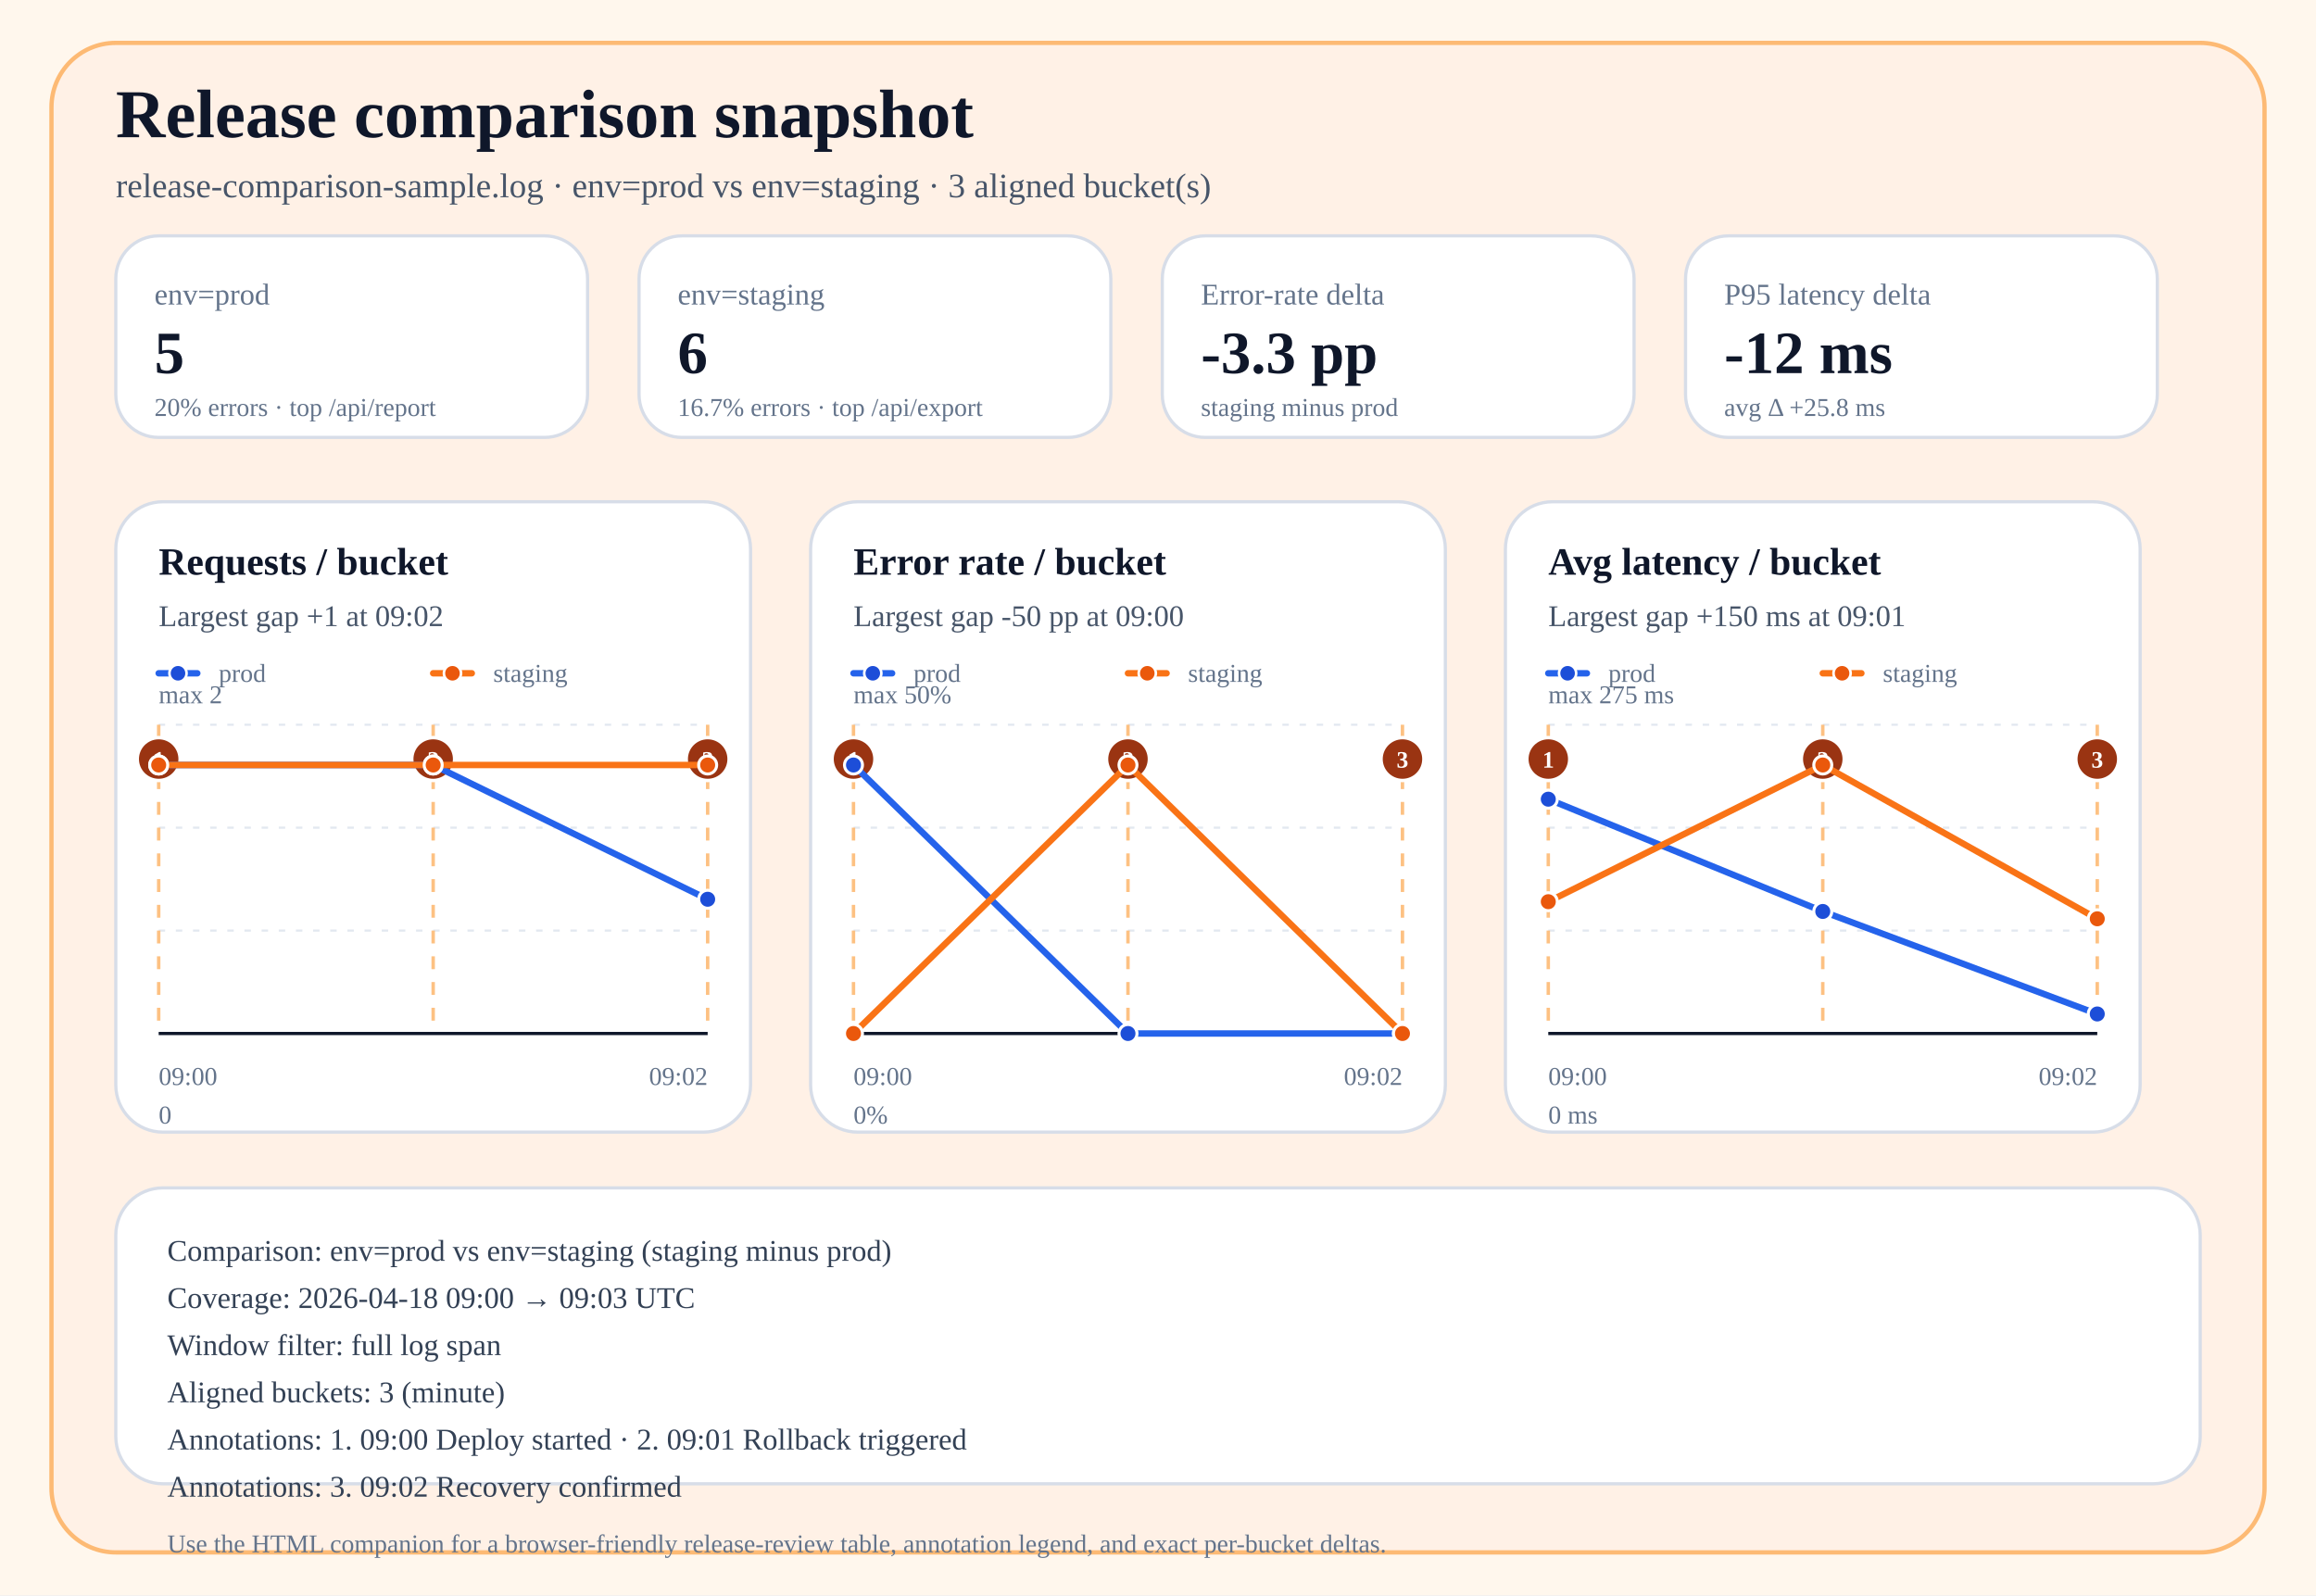
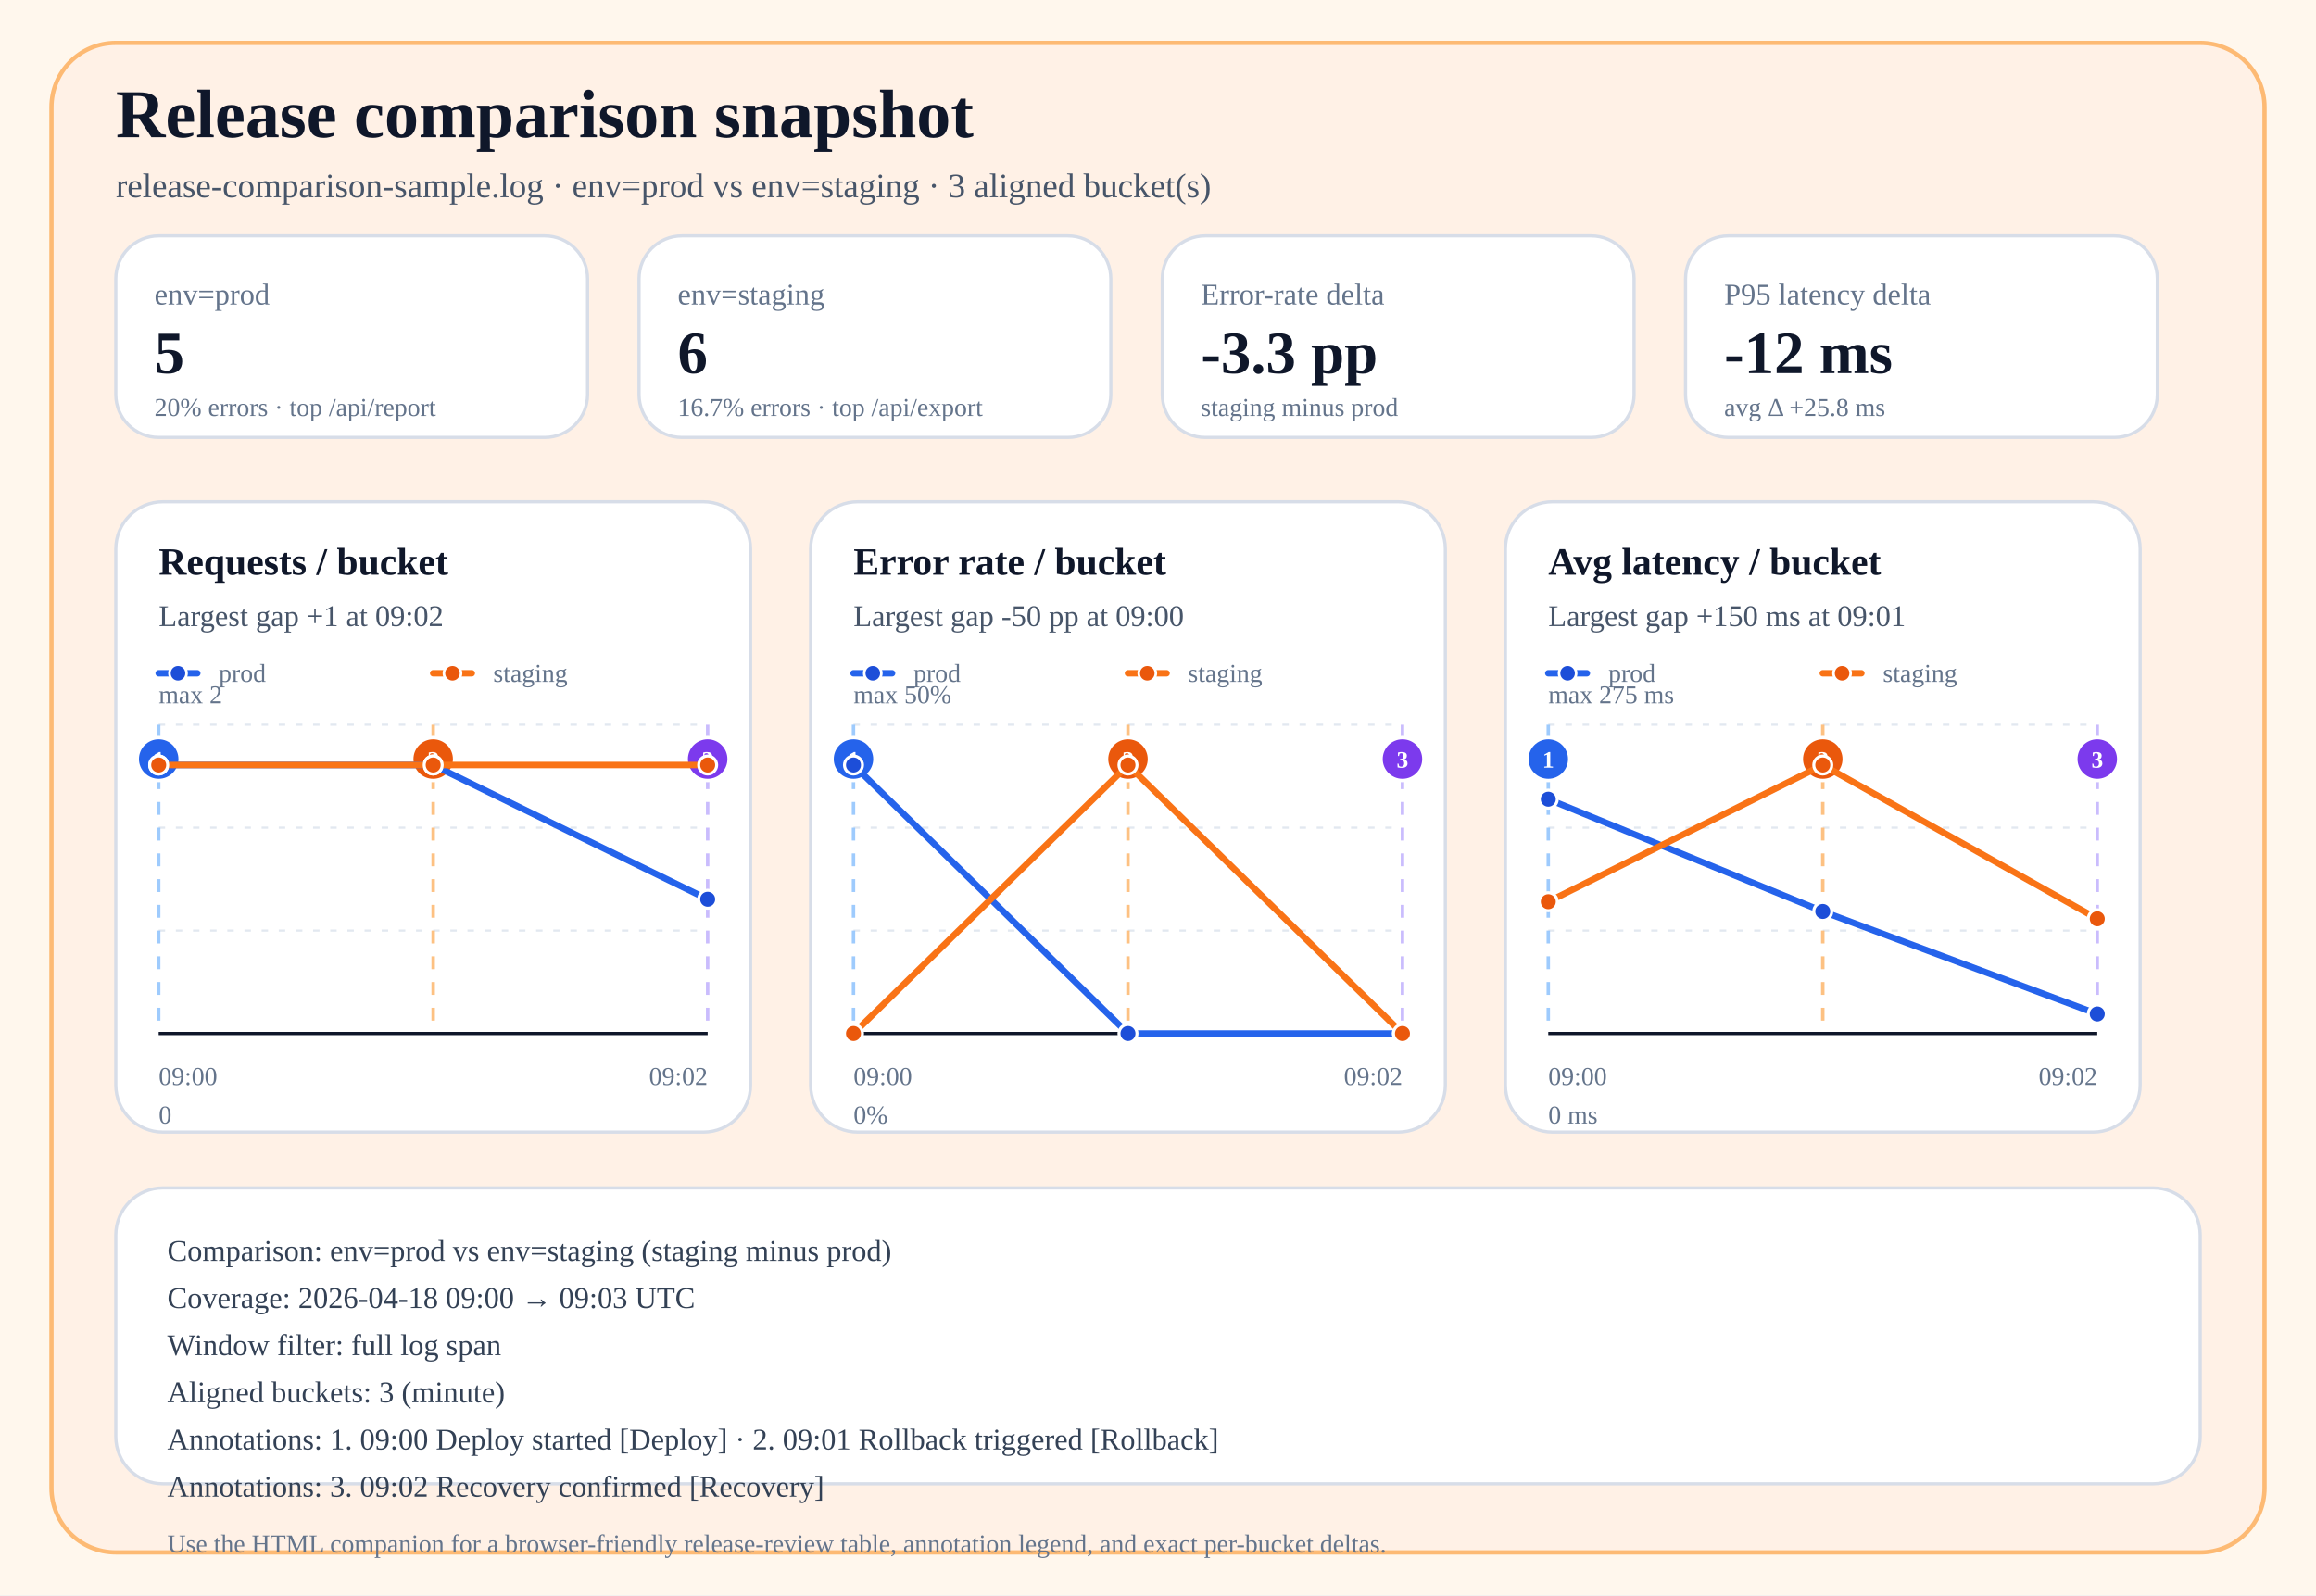
<svg xmlns="http://www.w3.org/2000/svg" width="1080" height="744" viewBox="0 0 1080 744" role="img" aria-labelledby="log-comparison-card-title log-comparison-card-desc">
  <rect width="100%" height="100%" fill="#fff7ed" />
  <rect x="24" y="20" width="1032" height="704" rx="30" fill="#fff1e6" stroke="#fdba74" stroke-width="2" />
  <text x="54" y="64" font-size="32" font-weight="700" fill="#0f172a">Release comparison snapshot</text>
  <text x="54" y="92" font-size="16" fill="#475569">release-comparison-sample.log · env=prod vs env=staging · 3 aligned bucket(s)</text>
  <rect x="54" y="110" width="220" height="94" rx="20" fill="#ffffff" stroke="#d7dde8" stroke-width="1.5" />
  <text x="72" y="142" font-size="14" fill="#64748b">env=prod</text>
  <text x="72" y="174" font-size="28" font-weight="700" fill="#0f172a">5</text>
  <text x="72" y="194" font-size="12" fill="#64748b">20% errors · top /api/report</text>
  <rect x="298" y="110" width="220" height="94" rx="20" fill="#ffffff" stroke="#d7dde8" stroke-width="1.5" />
  <text x="316" y="142" font-size="14" fill="#64748b">env=staging</text>
  <text x="316" y="174" font-size="28" font-weight="700" fill="#0f172a">6</text>
  <text x="316" y="194" font-size="12" fill="#64748b">16.7% errors · top /api/export</text>
  <rect x="542" y="110" width="220" height="94" rx="20" fill="#ffffff" stroke="#d7dde8" stroke-width="1.5" />
  <text x="560" y="142" font-size="14" fill="#64748b">Error-rate delta</text>
  <text x="560" y="174" font-size="28" font-weight="700" fill="#0f172a">-3.3 pp</text>
  <text x="560" y="194" font-size="12" fill="#64748b">staging minus prod</text>
  <rect x="786" y="110" width="220" height="94" rx="20" fill="#ffffff" stroke="#d7dde8" stroke-width="1.5" />
  <text x="804" y="142" font-size="14" fill="#64748b">P95 latency delta</text>
  <text x="804" y="174" font-size="28" font-weight="700" fill="#0f172a">-12 ms</text>
  <text x="804" y="194" font-size="12" fill="#64748b">avg Δ +25.8 ms</text>
  <rect x="54" y="234" width="296" height="294" rx="22" fill="#ffffff" stroke="#d7dde8" stroke-width="1.5" />
  <text x="74" y="268" font-size="18" font-weight="700" fill="#0f172a">Requests / bucket</text>
  <text x="74" y="292" font-size="14" fill="#475569">Largest gap +1 at 09:02</text>
  <line x1="74" y1="314" x2="92" y2="314" stroke="#2563eb" stroke-width="3" stroke-linecap="round" />
  <circle cx="83" cy="314" r="4" fill="#1d4ed8" stroke="#ffffff" stroke-width="1.2" />
  <text x="102" y="318" font-size="12" fill="#64748b">prod</text>
  <line x1="202" y1="314" x2="220" y2="314" stroke="#f97316" stroke-width="3" stroke-linecap="round" />
  <circle cx="211" cy="314" r="4" fill="#ea580c" stroke="#ffffff" stroke-width="1.2" />
  <text x="230" y="318" font-size="12" fill="#64748b">staging</text>
  <line x1="74" y1="338.00" x2="330" y2="338.00" stroke="#e2e8f0" stroke-width="1" stroke-dasharray="3 5" />
  <line x1="74" y1="386.00" x2="330" y2="386.00" stroke="#e2e8f0" stroke-width="1" stroke-dasharray="3 5" />
  <line x1="74" y1="434.00" x2="330" y2="434.00" stroke="#e2e8f0" stroke-width="1" stroke-dasharray="3 5" />
  <line x1="74" y1="482.00" x2="330" y2="482.00" stroke="#e2e8f0" stroke-width="1" stroke-dasharray="3 5" />
  <line x1="74" y1="482" x2="330" y2="482" stroke="#0f172a" stroke-width="1.5" />
-   <line x1="74.00" y1="338.00" x2="74.00" y2="482.00" stroke="#fdba74" stroke-width="1.6" stroke-dasharray="6 6" opacity="0.9" />
-   <circle cx="74.00" cy="354.00" r="10" fill="#9a3412" stroke="#ffffff" stroke-width="1.6" />
+   <line x1="74.00" y1="338.00" x2="74.00" y2="482.00" stroke="#93c5fd" stroke-width="1.6" stroke-dasharray="6 6" opacity="0.9" />
+   <circle cx="74.00" cy="354.00" r="10" fill="#2563eb" stroke="#ffffff" stroke-width="1.6" />
  <text x="74.00" y="358.00" font-size="11" font-weight="700" text-anchor="middle" fill="#ffffff">1</text>
  <line x1="202.00" y1="338.00" x2="202.00" y2="482.00" stroke="#fdba74" stroke-width="1.6" stroke-dasharray="6 6" opacity="0.9" />
-   <circle cx="202.00" cy="354.00" r="10" fill="#9a3412" stroke="#ffffff" stroke-width="1.6" />
+   <circle cx="202.00" cy="354.00" r="10" fill="#ea580c" stroke="#ffffff" stroke-width="1.6" />
  <text x="202.00" y="358.00" font-size="11" font-weight="700" text-anchor="middle" fill="#ffffff">2</text>
-   <line x1="330.00" y1="338.00" x2="330.00" y2="482.00" stroke="#fdba74" stroke-width="1.6" stroke-dasharray="6 6" opacity="0.9" />
-   <circle cx="330.00" cy="354.00" r="10" fill="#9a3412" stroke="#ffffff" stroke-width="1.6" />
+   <line x1="330.00" y1="338.00" x2="330.00" y2="482.00" stroke="#c4b5fd" stroke-width="1.6" stroke-dasharray="6 6" opacity="0.9" />
+   <circle cx="330.00" cy="354.00" r="10" fill="#7c3aed" stroke="#ffffff" stroke-width="1.6" />
  <text x="330.00" y="358.00" font-size="11" font-weight="700" text-anchor="middle" fill="#ffffff">3</text>
  <polyline fill="none" stroke="#2563eb" stroke-width="3" stroke-linecap="round" stroke-linejoin="round" points="74.00,356.78 202.00,356.78 330.00,419.39" />
  <circle cx="74.00" cy="356.78" r="4.2" fill="#1d4ed8" stroke="#ffffff" stroke-width="1.4" />
  <circle cx="202.00" cy="356.78" r="4.2" fill="#1d4ed8" stroke="#ffffff" stroke-width="1.4" />
  <circle cx="330.00" cy="419.39" r="4.2" fill="#1d4ed8" stroke="#ffffff" stroke-width="1.4" />
  <polyline fill="none" stroke="#f97316" stroke-width="3" stroke-linecap="round" stroke-linejoin="round" points="74.00,356.78 202.00,356.78 330.00,356.78" />
  <circle cx="74.00" cy="356.78" r="4.2" fill="#ea580c" stroke="#ffffff" stroke-width="1.4" />
  <circle cx="202.00" cy="356.78" r="4.2" fill="#ea580c" stroke="#ffffff" stroke-width="1.4" />
  <circle cx="330.00" cy="356.78" r="4.2" fill="#ea580c" stroke="#ffffff" stroke-width="1.4" />
  <text x="74" y="506" font-size="12" fill="#64748b">09:00</text>
  <text x="330" y="506" font-size="12" text-anchor="end" fill="#64748b">09:02</text>
  <text x="74" y="328" font-size="12" fill="#64748b">max 2</text>
  <text x="74" y="524" font-size="12" fill="#64748b">0</text>
  <rect x="378" y="234" width="296" height="294" rx="22" fill="#ffffff" stroke="#d7dde8" stroke-width="1.5" />
  <text x="398" y="268" font-size="18" font-weight="700" fill="#0f172a">Error rate / bucket</text>
  <text x="398" y="292" font-size="14" fill="#475569">Largest gap -50 pp at 09:00</text>
  <line x1="398" y1="314" x2="416" y2="314" stroke="#2563eb" stroke-width="3" stroke-linecap="round" />
  <circle cx="407" cy="314" r="4" fill="#1d4ed8" stroke="#ffffff" stroke-width="1.2" />
  <text x="426" y="318" font-size="12" fill="#64748b">prod</text>
  <line x1="526" y1="314" x2="544" y2="314" stroke="#f97316" stroke-width="3" stroke-linecap="round" />
  <circle cx="535" cy="314" r="4" fill="#ea580c" stroke="#ffffff" stroke-width="1.2" />
  <text x="554" y="318" font-size="12" fill="#64748b">staging</text>
  <line x1="398" y1="338.00" x2="654" y2="338.00" stroke="#e2e8f0" stroke-width="1" stroke-dasharray="3 5" />
  <line x1="398" y1="386.00" x2="654" y2="386.00" stroke="#e2e8f0" stroke-width="1" stroke-dasharray="3 5" />
  <line x1="398" y1="434.00" x2="654" y2="434.00" stroke="#e2e8f0" stroke-width="1" stroke-dasharray="3 5" />
  <line x1="398" y1="482.00" x2="654" y2="482.00" stroke="#e2e8f0" stroke-width="1" stroke-dasharray="3 5" />
  <line x1="398" y1="482" x2="654" y2="482" stroke="#0f172a" stroke-width="1.5" />
-   <line x1="398.00" y1="338.00" x2="398.00" y2="482.00" stroke="#fdba74" stroke-width="1.6" stroke-dasharray="6 6" opacity="0.9" />
-   <circle cx="398.00" cy="354.00" r="10" fill="#9a3412" stroke="#ffffff" stroke-width="1.6" />
+   <line x1="398.00" y1="338.00" x2="398.00" y2="482.00" stroke="#93c5fd" stroke-width="1.6" stroke-dasharray="6 6" opacity="0.9" />
+   <circle cx="398.00" cy="354.00" r="10" fill="#2563eb" stroke="#ffffff" stroke-width="1.6" />
  <text x="398.00" y="358.00" font-size="11" font-weight="700" text-anchor="middle" fill="#ffffff">1</text>
  <line x1="526.00" y1="338.00" x2="526.00" y2="482.00" stroke="#fdba74" stroke-width="1.6" stroke-dasharray="6 6" opacity="0.9" />
-   <circle cx="526.00" cy="354.00" r="10" fill="#9a3412" stroke="#ffffff" stroke-width="1.6" />
+   <circle cx="526.00" cy="354.00" r="10" fill="#ea580c" stroke="#ffffff" stroke-width="1.6" />
  <text x="526.00" y="358.00" font-size="11" font-weight="700" text-anchor="middle" fill="#ffffff">2</text>
-   <line x1="654.00" y1="338.00" x2="654.00" y2="482.00" stroke="#fdba74" stroke-width="1.6" stroke-dasharray="6 6" opacity="0.9" />
-   <circle cx="654.00" cy="354.00" r="10" fill="#9a3412" stroke="#ffffff" stroke-width="1.6" />
+   <line x1="654.00" y1="338.00" x2="654.00" y2="482.00" stroke="#c4b5fd" stroke-width="1.6" stroke-dasharray="6 6" opacity="0.9" />
+   <circle cx="654.00" cy="354.00" r="10" fill="#7c3aed" stroke="#ffffff" stroke-width="1.6" />
  <text x="654.00" y="358.00" font-size="11" font-weight="700" text-anchor="middle" fill="#ffffff">3</text>
  <polyline fill="none" stroke="#2563eb" stroke-width="3" stroke-linecap="round" stroke-linejoin="round" points="398.00,356.78 526.00,482.00 654.00,482.00" />
  <circle cx="398.00" cy="356.78" r="4.2" fill="#1d4ed8" stroke="#ffffff" stroke-width="1.4" />
  <circle cx="526.00" cy="482.00" r="4.2" fill="#1d4ed8" stroke="#ffffff" stroke-width="1.4" />
  <circle cx="654.00" cy="482.00" r="4.2" fill="#1d4ed8" stroke="#ffffff" stroke-width="1.4" />
  <polyline fill="none" stroke="#f97316" stroke-width="3" stroke-linecap="round" stroke-linejoin="round" points="398.00,482.00 526.00,356.78 654.00,482.00" />
  <circle cx="398.00" cy="482.00" r="4.2" fill="#ea580c" stroke="#ffffff" stroke-width="1.4" />
  <circle cx="526.00" cy="356.78" r="4.2" fill="#ea580c" stroke="#ffffff" stroke-width="1.4" />
  <circle cx="654.00" cy="482.00" r="4.2" fill="#ea580c" stroke="#ffffff" stroke-width="1.4" />
  <text x="398" y="506" font-size="12" fill="#64748b">09:00</text>
  <text x="654" y="506" font-size="12" text-anchor="end" fill="#64748b">09:02</text>
  <text x="398" y="328" font-size="12" fill="#64748b">max 50%</text>
  <text x="398" y="524" font-size="12" fill="#64748b">0%</text>
  <rect x="702" y="234" width="296" height="294" rx="22" fill="#ffffff" stroke="#d7dde8" stroke-width="1.5" />
  <text x="722" y="268" font-size="18" font-weight="700" fill="#0f172a">Avg latency / bucket</text>
  <text x="722" y="292" font-size="14" fill="#475569">Largest gap +150 ms at 09:01</text>
  <line x1="722" y1="314" x2="740" y2="314" stroke="#2563eb" stroke-width="3" stroke-linecap="round" />
  <circle cx="731" cy="314" r="4" fill="#1d4ed8" stroke="#ffffff" stroke-width="1.2" />
  <text x="750" y="318" font-size="12" fill="#64748b">prod</text>
  <line x1="850" y1="314" x2="868" y2="314" stroke="#f97316" stroke-width="3" stroke-linecap="round" />
  <circle cx="859" cy="314" r="4" fill="#ea580c" stroke="#ffffff" stroke-width="1.2" />
  <text x="878" y="318" font-size="12" fill="#64748b">staging</text>
  <line x1="722" y1="338.00" x2="978" y2="338.00" stroke="#e2e8f0" stroke-width="1" stroke-dasharray="3 5" />
  <line x1="722" y1="386.00" x2="978" y2="386.00" stroke="#e2e8f0" stroke-width="1" stroke-dasharray="3 5" />
  <line x1="722" y1="434.00" x2="978" y2="434.00" stroke="#e2e8f0" stroke-width="1" stroke-dasharray="3 5" />
  <line x1="722" y1="482.00" x2="978" y2="482.00" stroke="#e2e8f0" stroke-width="1" stroke-dasharray="3 5" />
  <line x1="722" y1="482" x2="978" y2="482" stroke="#0f172a" stroke-width="1.5" />
-   <line x1="722.00" y1="338.00" x2="722.00" y2="482.00" stroke="#fdba74" stroke-width="1.6" stroke-dasharray="6 6" opacity="0.9" />
-   <circle cx="722.00" cy="354.00" r="10" fill="#9a3412" stroke="#ffffff" stroke-width="1.6" />
+   <line x1="722.00" y1="338.00" x2="722.00" y2="482.00" stroke="#93c5fd" stroke-width="1.6" stroke-dasharray="6 6" opacity="0.9" />
+   <circle cx="722.00" cy="354.00" r="10" fill="#2563eb" stroke="#ffffff" stroke-width="1.6" />
  <text x="722.00" y="358.00" font-size="11" font-weight="700" text-anchor="middle" fill="#ffffff">1</text>
  <line x1="850.00" y1="338.00" x2="850.00" y2="482.00" stroke="#fdba74" stroke-width="1.6" stroke-dasharray="6 6" opacity="0.9" />
-   <circle cx="850.00" cy="354.00" r="10" fill="#9a3412" stroke="#ffffff" stroke-width="1.6" />
+   <circle cx="850.00" cy="354.00" r="10" fill="#ea580c" stroke="#ffffff" stroke-width="1.6" />
  <text x="850.00" y="358.00" font-size="11" font-weight="700" text-anchor="middle" fill="#ffffff">2</text>
-   <line x1="978.00" y1="338.00" x2="978.00" y2="482.00" stroke="#fdba74" stroke-width="1.6" stroke-dasharray="6 6" opacity="0.9" />
-   <circle cx="978.00" cy="354.00" r="10" fill="#9a3412" stroke="#ffffff" stroke-width="1.6" />
+   <line x1="978.00" y1="338.00" x2="978.00" y2="482.00" stroke="#c4b5fd" stroke-width="1.6" stroke-dasharray="6 6" opacity="0.9" />
+   <circle cx="978.00" cy="354.00" r="10" fill="#7c3aed" stroke="#ffffff" stroke-width="1.6" />
  <text x="978.00" y="358.00" font-size="11" font-weight="700" text-anchor="middle" fill="#ffffff">3</text>
  <polyline fill="none" stroke="#2563eb" stroke-width="3" stroke-linecap="round" stroke-linejoin="round" points="722.00,372.72 850.00,425.08 978.00,472.89" />
  <circle cx="722.00" cy="372.72" r="4.2" fill="#1d4ed8" stroke="#ffffff" stroke-width="1.4" />
  <circle cx="850.00" cy="425.08" r="4.2" fill="#1d4ed8" stroke="#ffffff" stroke-width="1.4" />
  <circle cx="978.00" cy="472.89" r="4.2" fill="#1d4ed8" stroke="#ffffff" stroke-width="1.4" />
  <polyline fill="none" stroke="#f97316" stroke-width="3" stroke-linecap="round" stroke-linejoin="round" points="722.00,420.53 850.00,356.78 978.00,428.50" />
  <circle cx="722.00" cy="420.53" r="4.2" fill="#ea580c" stroke="#ffffff" stroke-width="1.4" />
  <circle cx="850.00" cy="356.78" r="4.2" fill="#ea580c" stroke="#ffffff" stroke-width="1.4" />
  <circle cx="978.00" cy="428.50" r="4.2" fill="#ea580c" stroke="#ffffff" stroke-width="1.4" />
  <text x="722" y="506" font-size="12" fill="#64748b">09:00</text>
  <text x="978" y="506" font-size="12" text-anchor="end" fill="#64748b">09:02</text>
  <text x="722" y="328" font-size="12" fill="#64748b">max 275 ms</text>
  <text x="722" y="524" font-size="12" fill="#64748b">0 ms</text>
  <rect x="54" y="554" width="972" height="138" rx="22" fill="#ffffff" stroke="#d7dde8" stroke-width="1.5" />
  <text x="78" y="588" font-size="14" fill="#334155">Comparison: env=prod vs env=staging (staging minus prod)</text>
  <text x="78" y="610" font-size="14" fill="#334155">Coverage: 2026-04-18 09:00 → 09:03 UTC</text>
  <text x="78" y="632" font-size="14" fill="#334155">Window filter: full log span</text>
  <text x="78" y="654" font-size="14" fill="#334155">Aligned buckets: 3 (minute)</text>
-   <text x="78" y="676" font-size="14" fill="#334155">Annotations: 1. 09:00 Deploy started · 2. 09:01 Rollback triggered</text>
-   <text x="78" y="698" font-size="14" fill="#334155">Annotations: 3. 09:02 Recovery confirmed</text>
+   <text x="78" y="676" font-size="14" fill="#334155">Annotations: 1. 09:00 Deploy started [Deploy] · 2. 09:01 Rollback triggered [Rollback]</text>
+   <text x="78" y="698" font-size="14" fill="#334155">Annotations: 3. 09:02 Recovery confirmed [Recovery]</text>
  <text x="78" y="724" font-size="12" fill="#64748b">Use the HTML companion for a browser-friendly release-review table, annotation legend, and exact per-bucket deltas.</text>
</svg>
